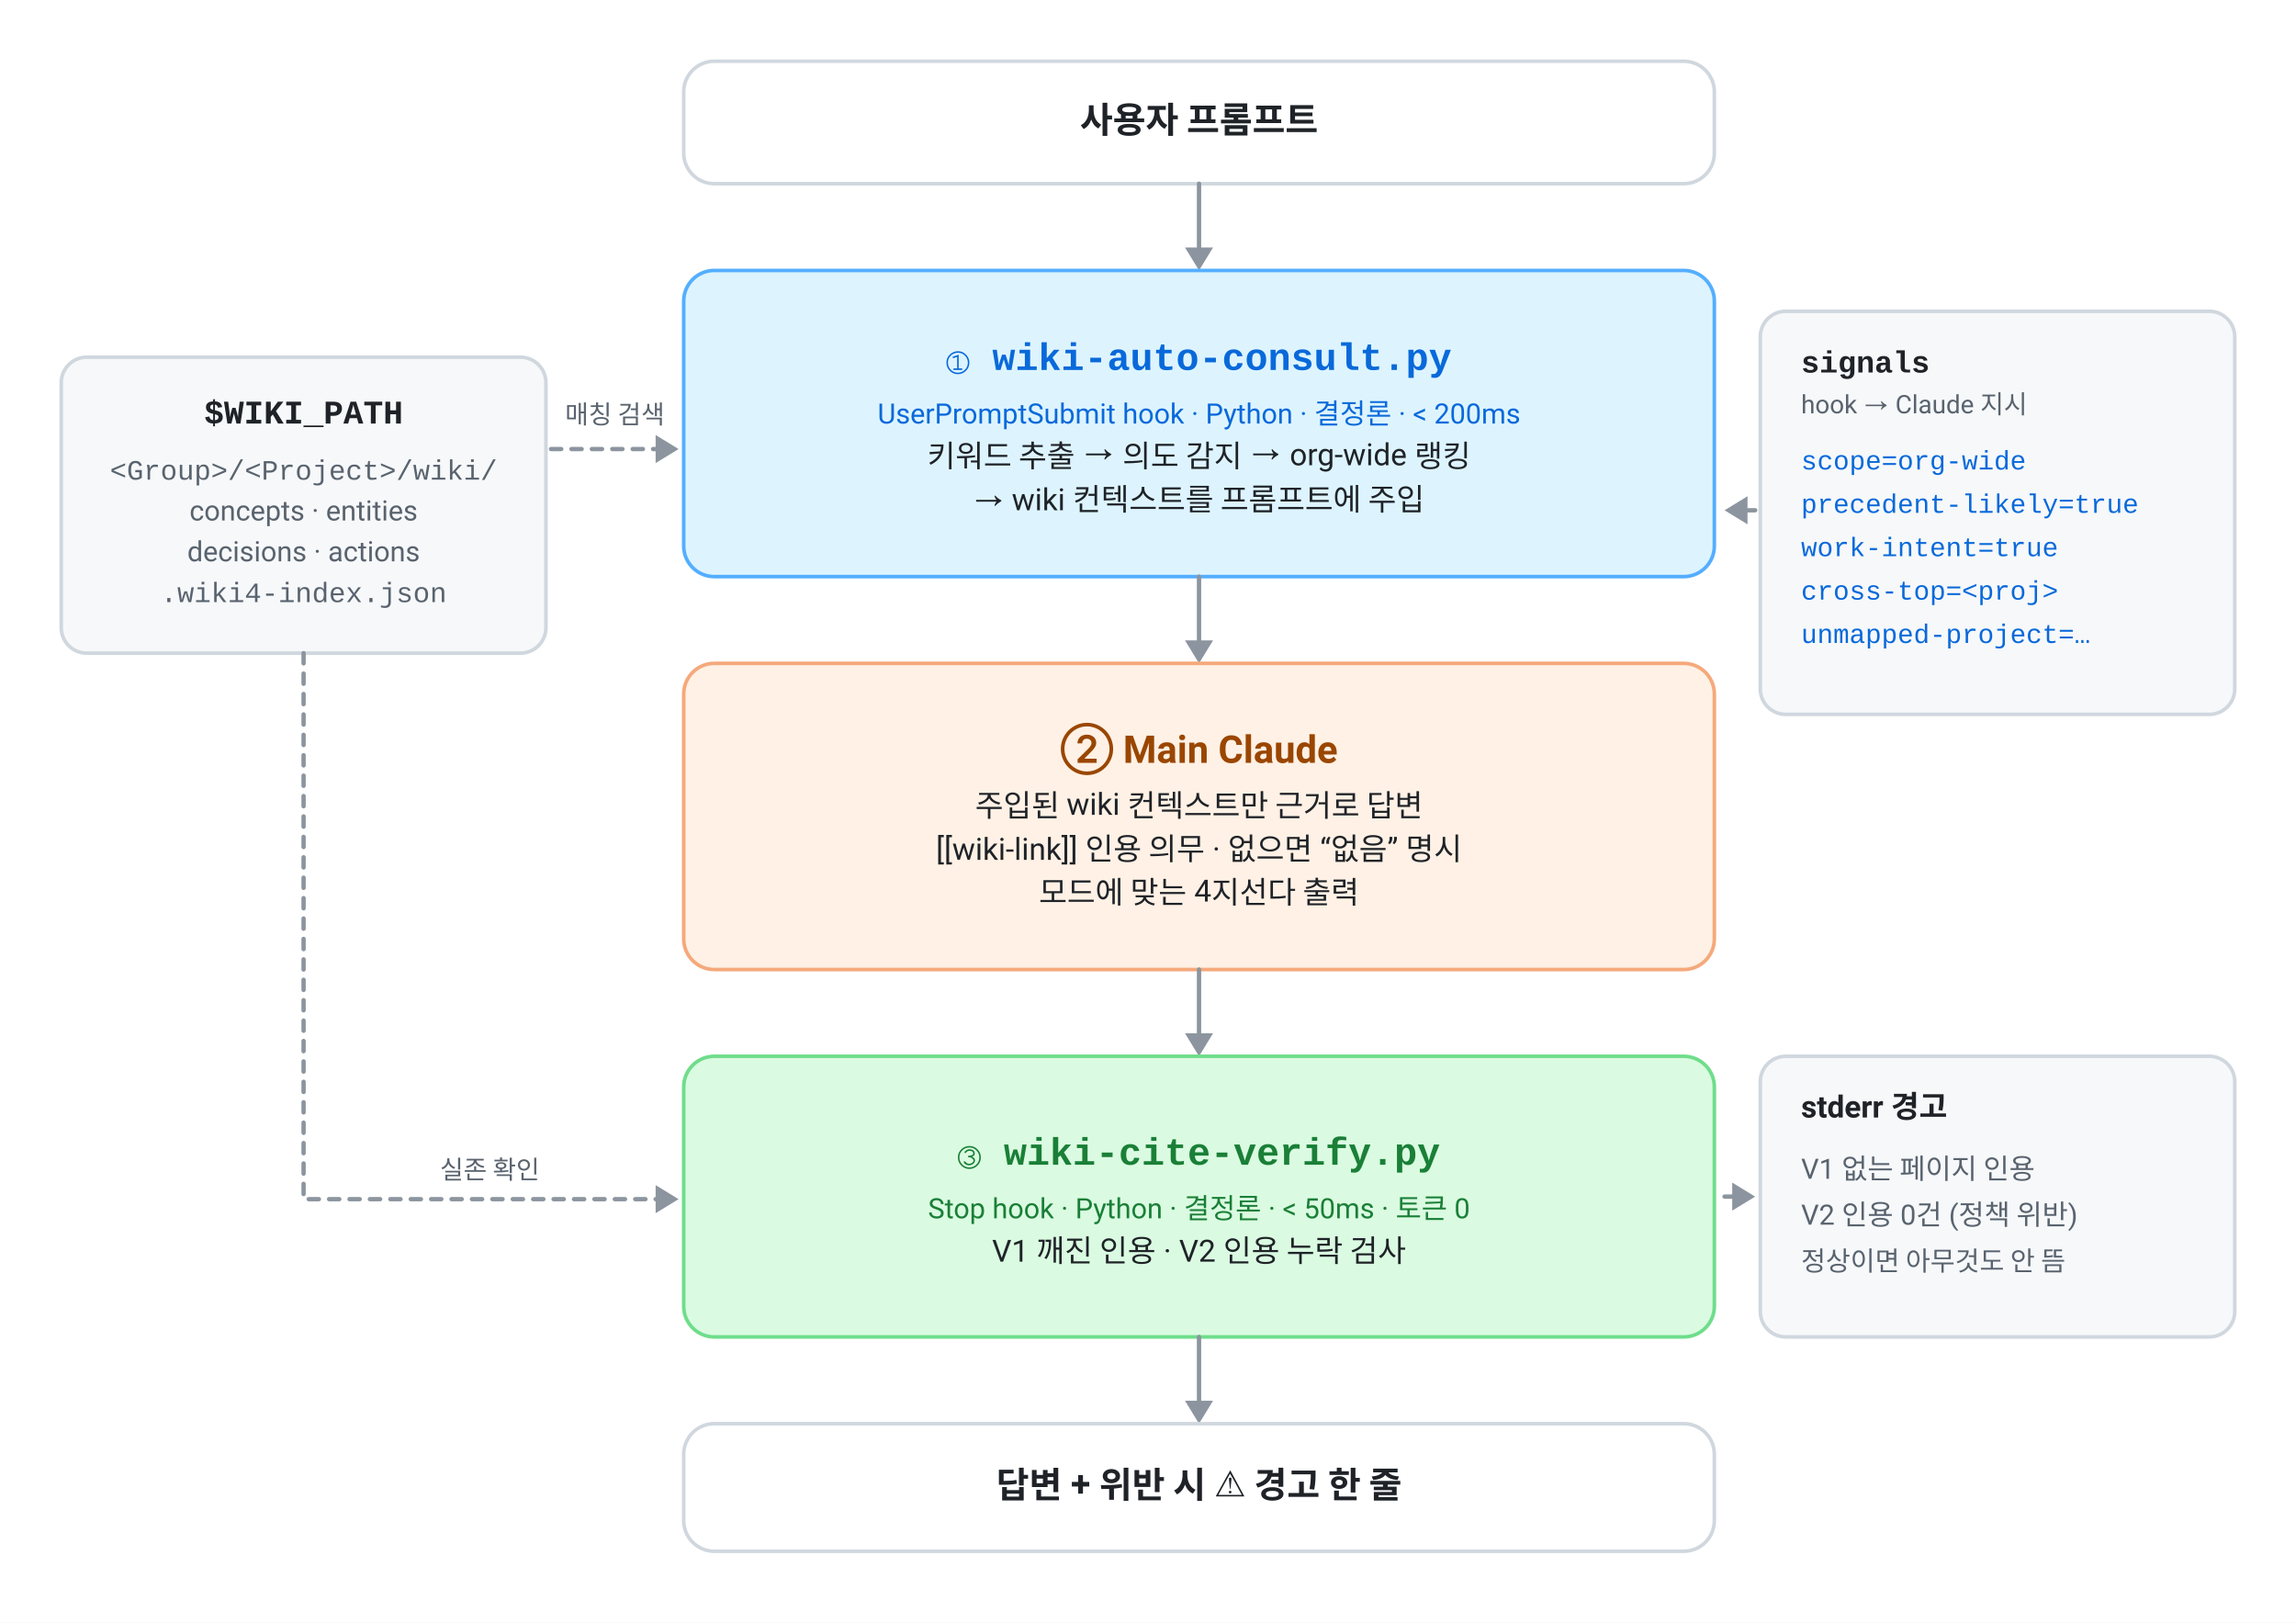
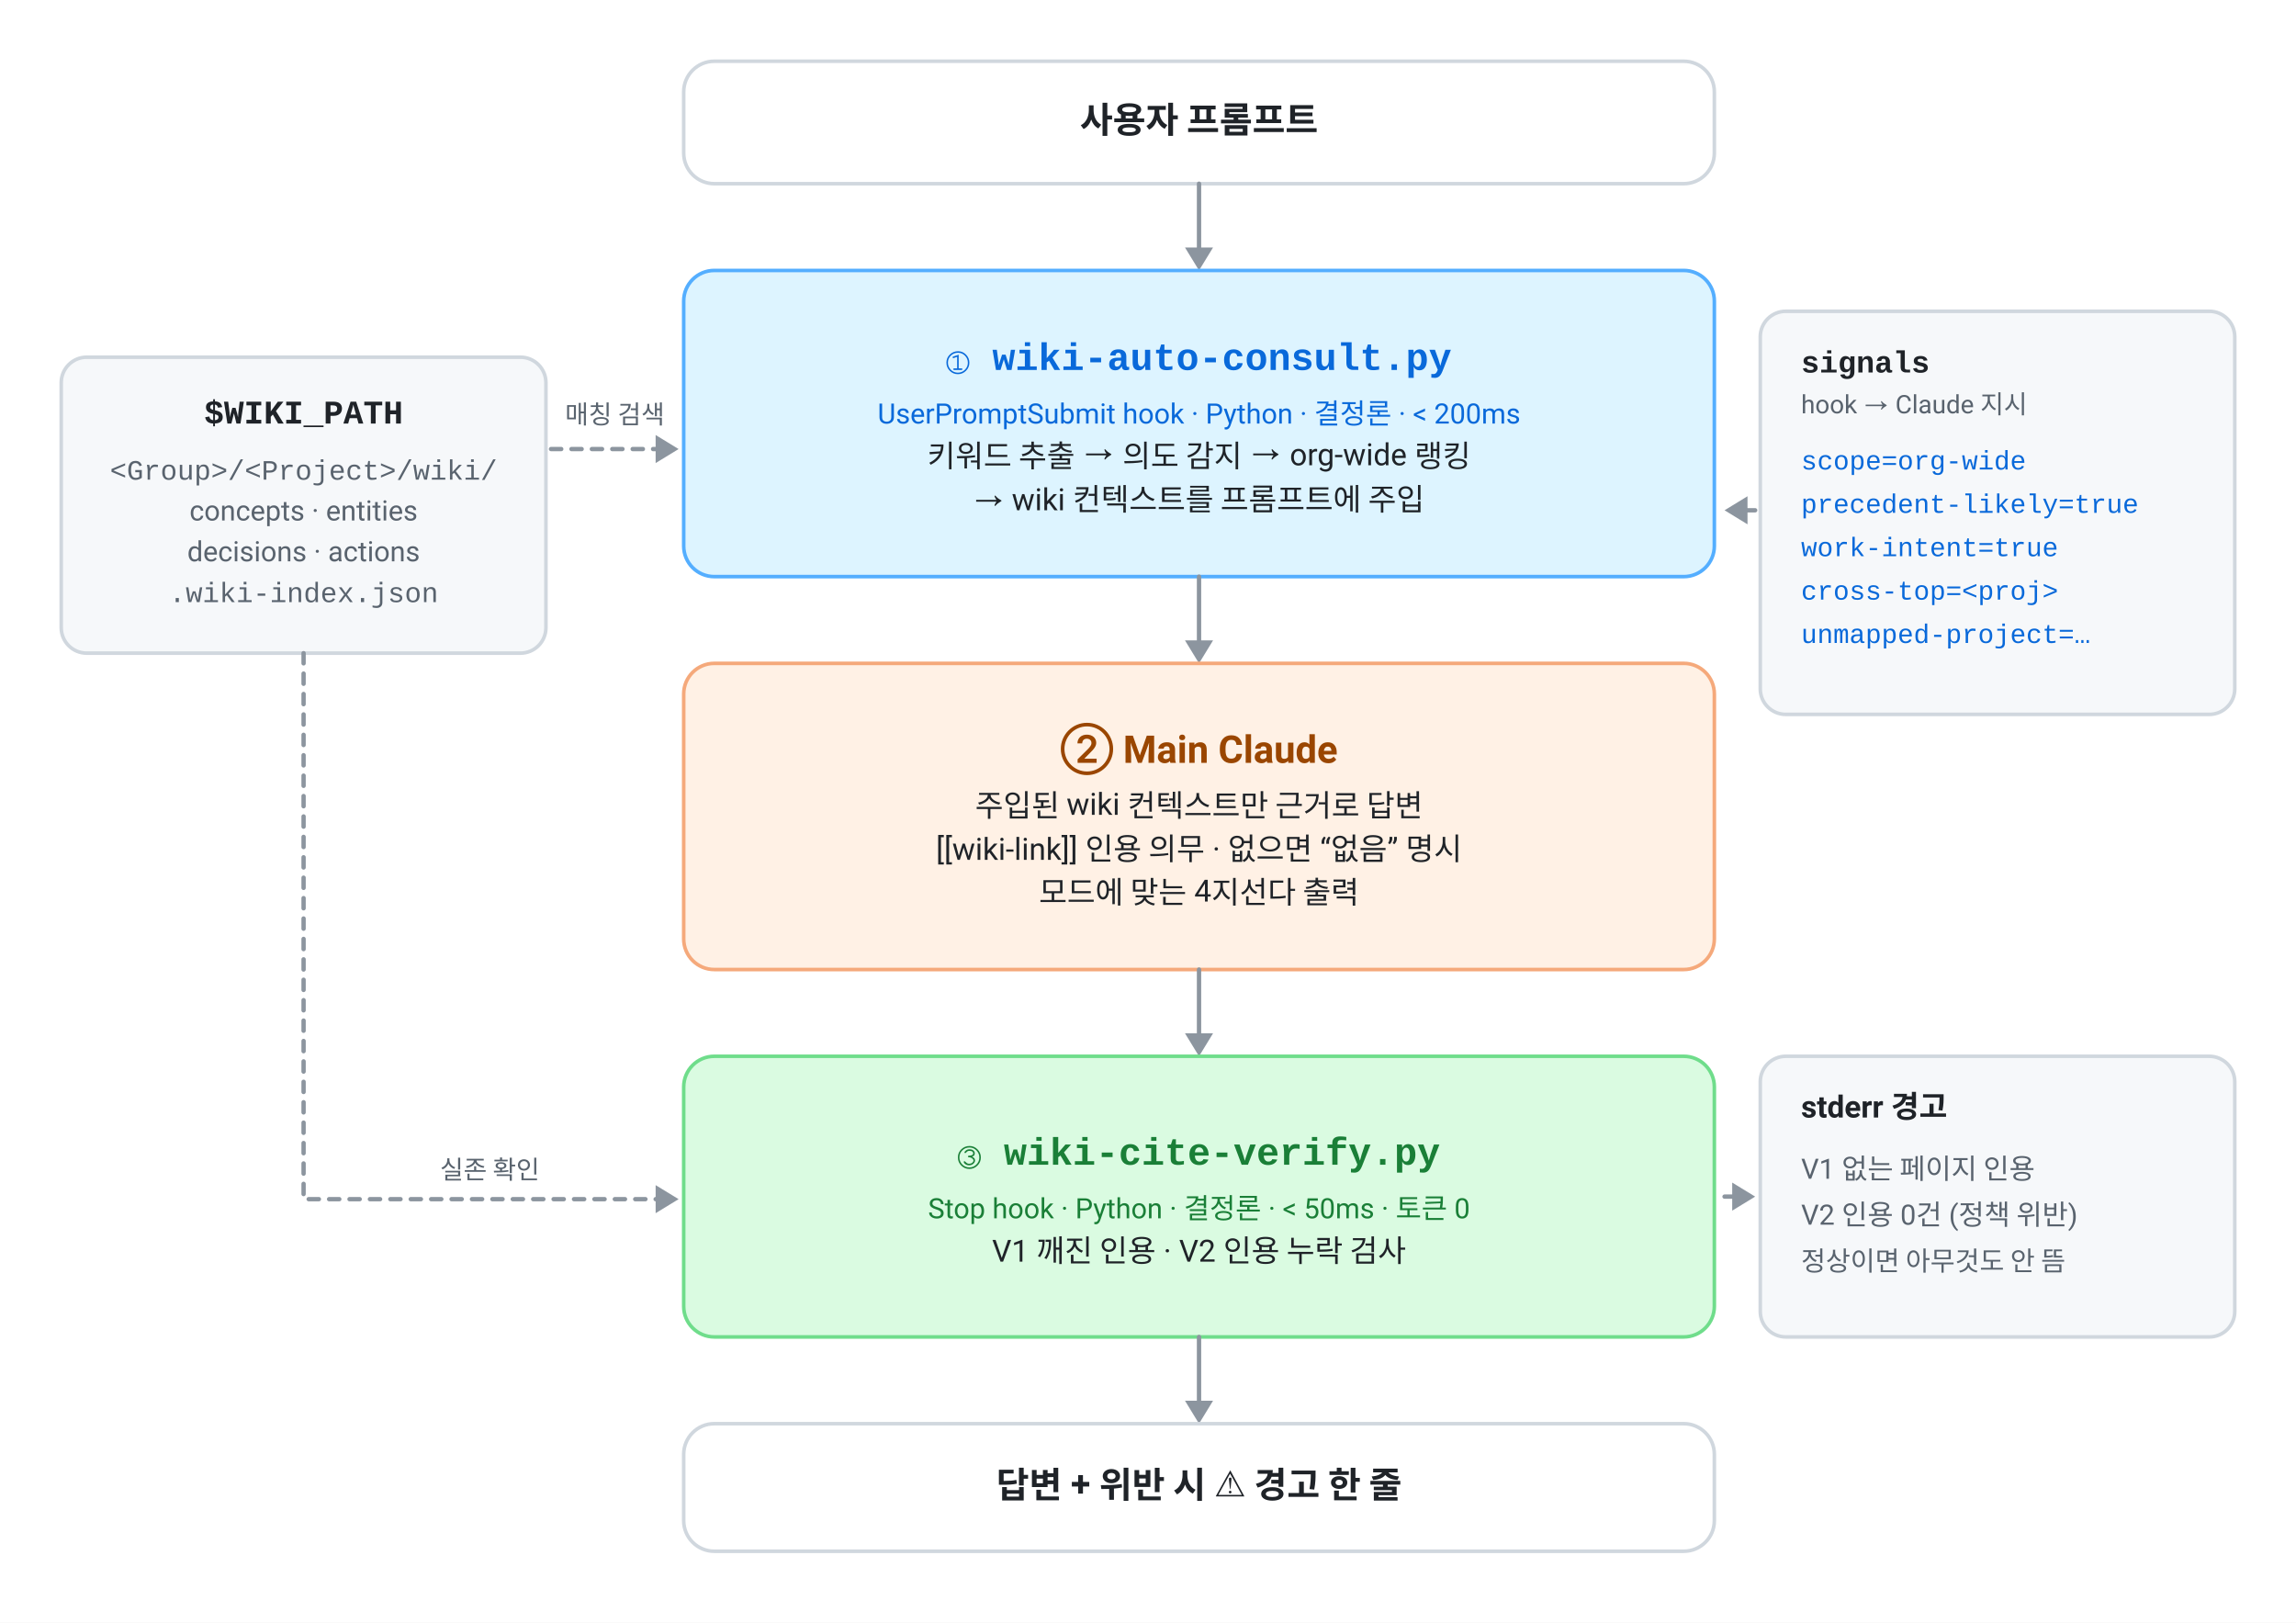
<svg xmlns="http://www.w3.org/2000/svg" width="900" height="636" viewBox="0 0 900 636" role="img">
  <rect width="900" height="636" fill="#ffffff" />
  <rect x="24" y="140" width="190" height="116" rx="10" ry="10" fill="#f6f8fa" stroke="#d0d7de" stroke-width="1.4" />
  <text x="119" y="166" font-family="ui-monospace,SFMono-Regular,'SF Mono',Menlo,Consolas,'Liberation Mono',monospace" font-size="13" fill="#1f2328" text-anchor="middle" font-weight="700">$WIKI_PATH</text>
  <text x="119" y="188" font-family="ui-monospace,SFMono-Regular,'SF Mono',Menlo,Consolas,'Liberation Mono',monospace" font-size="11" fill="#59636e" text-anchor="middle" font-weight="400">&lt;Group&gt;/&lt;Project&gt;/wiki/</text>
  <text x="119" y="204" font-family="-apple-system,BlinkMacSystemFont,'Segoe UI','Apple SD Gothic Neo','Noto Sans KR',Roboto,Helvetica,Arial,sans-serif" font-size="11" fill="#59636e" text-anchor="middle" font-weight="400">concepts · entities</text>
  <text x="119" y="220" font-family="-apple-system,BlinkMacSystemFont,'Segoe UI','Apple SD Gothic Neo','Noto Sans KR',Roboto,Helvetica,Arial,sans-serif" font-size="11" fill="#59636e" text-anchor="middle" font-weight="400">decisions · actions</text>
-   <text x="119" y="236" font-family="ui-monospace,SFMono-Regular,'SF Mono',Menlo,Consolas,'Liberation Mono',monospace" font-size="11" fill="#59636e" text-anchor="middle" font-weight="400">.wiki4-index.json</text>
+   <text x="119" y="236" font-family="ui-monospace,SFMono-Regular,'SF Mono',Menlo,Consolas,'Liberation Mono',monospace" font-size="11" fill="#59636e" text-anchor="middle" font-weight="400">.wiki-index.json</text>
  <rect x="268" y="24" width="404" height="48" rx="12" ry="12" fill="#ffffff" stroke="#d0d7de" stroke-width="1.4" />
  <text x="470" y="52" font-family="-apple-system,BlinkMacSystemFont,'Segoe UI','Apple SD Gothic Neo','Noto Sans KR',Roboto,Helvetica,Arial,sans-serif" font-size="14" fill="#1f2328" text-anchor="middle" font-weight="600">사용자 프롬프트</text>
  <line x1="470" y1="72" x2="470" y2="99" stroke="#8c959f" stroke-width="1.7" stroke-linecap="round" />
  <polygon points="464.5,97 470,106 475.5,97" fill="#8c959f" />
  <rect x="268" y="106" width="404" height="120" rx="12" ry="12" fill="#ddf4ff" stroke="#54aeff" stroke-width="1.4" />
  <text x="470" y="145" font-family="ui-monospace,SFMono-Regular,'SF Mono',Menlo,Consolas,'Liberation Mono',monospace" font-size="15" fill="#0969da" text-anchor="middle" font-weight="600">① wiki-auto-consult.py</text>
  <text x="470" y="166" font-family="-apple-system,BlinkMacSystemFont,'Segoe UI','Apple SD Gothic Neo','Noto Sans KR',Roboto,Helvetica,Arial,sans-serif" font-size="11" fill="#0969da" text-anchor="middle" font-weight="400">UserPromptSubmit hook · Python · 결정론 · &lt; 200ms</text>
  <text x="470" y="183" font-family="-apple-system,BlinkMacSystemFont,'Segoe UI','Apple SD Gothic Neo','Noto Sans KR',Roboto,Helvetica,Arial,sans-serif" font-size="12" fill="#1f2328" text-anchor="middle" font-weight="400">키워드 추출 → 의도 감지 → org-wide 랭킹</text>
  <text x="470" y="200" font-family="-apple-system,BlinkMacSystemFont,'Segoe UI','Apple SD Gothic Neo','Noto Sans KR',Roboto,Helvetica,Arial,sans-serif" font-size="12" fill="#1f2328" text-anchor="middle" font-weight="400">→ wiki 컨텍스트를 프롬프트에 주입</text>
  <line x1="470" y1="226" x2="470" y2="253" stroke="#8c959f" stroke-width="1.7" stroke-linecap="round" />
  <polygon points="464.5,251 470,260 475.5,251" fill="#8c959f" />
  <rect x="268" y="260" width="404" height="120" rx="12" ry="12" fill="#fff1e5" stroke="#f5a97b" stroke-width="1.4" />
  <text x="470" y="299" font-family="-apple-system,BlinkMacSystemFont,'Segoe UI','Apple SD Gothic Neo','Noto Sans KR',Roboto,Helvetica,Arial,sans-serif" font-size="15" fill="#9a4600" text-anchor="middle" font-weight="600">② Main Claude</text>
  <text x="470" y="320" font-family="-apple-system,BlinkMacSystemFont,'Segoe UI','Apple SD Gothic Neo','Noto Sans KR',Roboto,Helvetica,Arial,sans-serif" font-size="12" fill="#1f2328" text-anchor="middle" font-weight="400">주입된 wiki 컨텍스트만 근거로 답변</text>
  <text x="470" y="337" font-family="-apple-system,BlinkMacSystemFont,'Segoe UI','Apple SD Gothic Neo','Noto Sans KR',Roboto,Helvetica,Arial,sans-serif" font-size="12" fill="#1f2328" text-anchor="middle" font-weight="400">[[wiki-link]] 인용 의무 · 없으면 “없음” 명시</text>
  <text x="470" y="354" font-family="-apple-system,BlinkMacSystemFont,'Segoe UI','Apple SD Gothic Neo','Noto Sans KR',Roboto,Helvetica,Arial,sans-serif" font-size="12" fill="#1f2328" text-anchor="middle" font-weight="400">모드에 맞는 4지선다 출력</text>
  <line x1="470" y1="380" x2="470" y2="407" stroke="#8c959f" stroke-width="1.7" stroke-linecap="round" />
  <polygon points="464.5,405 470,414 475.5,405" fill="#8c959f" />
  <rect x="268" y="414" width="404" height="110" rx="12" ry="12" fill="#dafbe1" stroke="#6fdd8b" stroke-width="1.4" />
  <text x="470" y="456.5" font-family="ui-monospace,SFMono-Regular,'SF Mono',Menlo,Consolas,'Liberation Mono',monospace" font-size="15" fill="#1a7f37" text-anchor="middle" font-weight="600">③ wiki-cite-verify.py</text>
  <text x="470" y="477.5" font-family="-apple-system,BlinkMacSystemFont,'Segoe UI','Apple SD Gothic Neo','Noto Sans KR',Roboto,Helvetica,Arial,sans-serif" font-size="11" fill="#1a7f37" text-anchor="middle" font-weight="400">Stop hook · Python · 결정론 · &lt; 50ms · 토큰 0</text>
  <text x="470" y="494.5" font-family="-apple-system,BlinkMacSystemFont,'Segoe UI','Apple SD Gothic Neo','Noto Sans KR',Roboto,Helvetica,Arial,sans-serif" font-size="12" fill="#1f2328" text-anchor="middle" font-weight="400">V1 깨진 인용 · V2 인용 누락 검사</text>
  <line x1="470" y1="524" x2="470" y2="551" stroke="#8c959f" stroke-width="1.7" stroke-linecap="round" />
  <polygon points="464.5,549 470,558 475.5,549" fill="#8c959f" />
  <rect x="268" y="558" width="404" height="50" rx="12" ry="12" fill="#ffffff" stroke="#d0d7de" stroke-width="1.4" />
  <text x="470" y="587" font-family="-apple-system,BlinkMacSystemFont,'Segoe UI','Apple SD Gothic Neo','Noto Sans KR',Roboto,Helvetica,Arial,sans-serif" font-size="14" fill="#1f2328" text-anchor="middle" font-weight="600">답변 + 위반 시 ⚠️ 경고 한 줄</text>
  <line x1="216" y1="176" x2="259" y2="176" stroke="#8c959f" stroke-width="1.7" stroke-linecap="round" stroke-dasharray="4 4" />
  <polygon points="257,170.5 266,176 257,181.5" fill="#8c959f" />
  <text x="241" y="166" font-family="-apple-system,BlinkMacSystemFont,'Segoe UI','Apple SD Gothic Neo','Noto Sans KR',Roboto,Helvetica,Arial,sans-serif" font-size="10" fill="#59636e" text-anchor="middle" font-weight="400">매칭 검색</text>
  <path d="M119,256 L119,470 L259,470" fill="none" stroke="#8c959f" stroke-width="1.7" stroke-linecap="round" stroke-linejoin="round" stroke-dasharray="4 4" />
  <polygon points="257,464.5 266,470 257,475.5" fill="#8c959f" />
  <text x="192" y="462" font-family="-apple-system,BlinkMacSystemFont,'Segoe UI','Apple SD Gothic Neo','Noto Sans KR',Roboto,Helvetica,Arial,sans-serif" font-size="10" fill="#59636e" text-anchor="middle" font-weight="400">실존 확인</text>
  <rect x="690" y="122" width="186" height="158" rx="10" ry="10" fill="#f6f8fa" stroke="#d0d7de" stroke-width="1.4" />
  <text x="706" y="146" font-family="ui-monospace,SFMono-Regular,'SF Mono',Menlo,Consolas,'Liberation Mono',monospace" font-size="12" fill="#1f2328" text-anchor="start" font-weight="700">signals</text>
  <text x="706" y="162" font-family="-apple-system,BlinkMacSystemFont,'Segoe UI','Apple SD Gothic Neo','Noto Sans KR',Roboto,Helvetica,Arial,sans-serif" font-size="10" fill="#59636e" text-anchor="start" font-weight="400">hook → Claude 지시</text>
  <text x="706" y="184" font-family="ui-monospace,SFMono-Regular,'SF Mono',Menlo,Consolas,'Liberation Mono',monospace" font-size="10.5" fill="#0969da" text-anchor="start" font-weight="400">scope=org-wide</text>
  <text x="706" y="201" font-family="ui-monospace,SFMono-Regular,'SF Mono',Menlo,Consolas,'Liberation Mono',monospace" font-size="10.5" fill="#0969da" text-anchor="start" font-weight="400">precedent-likely=true</text>
  <text x="706" y="218" font-family="ui-monospace,SFMono-Regular,'SF Mono',Menlo,Consolas,'Liberation Mono',monospace" font-size="10.5" fill="#0969da" text-anchor="start" font-weight="400">work-intent=true</text>
  <text x="706" y="235" font-family="ui-monospace,SFMono-Regular,'SF Mono',Menlo,Consolas,'Liberation Mono',monospace" font-size="10.5" fill="#0969da" text-anchor="start" font-weight="400">cross-top=&lt;proj&gt;</text>
  <text x="706" y="252" font-family="ui-monospace,SFMono-Regular,'SF Mono',Menlo,Consolas,'Liberation Mono',monospace" font-size="10.5" fill="#0969da" text-anchor="start" font-weight="400">unmapped-project=…</text>
  <line x1="688" y1="200" x2="683" y2="200" stroke="#8c959f" stroke-width="1.7" stroke-linecap="round" />
  <polygon points="685,194.5 676,200 685,205.5" fill="#8c959f" />
  <rect x="690" y="414" width="186" height="110" rx="10" ry="10" fill="#f6f8fa" stroke="#d0d7de" stroke-width="1.4" />
  <text x="706" y="438" font-family="-apple-system,BlinkMacSystemFont,'Segoe UI','Apple SD Gothic Neo','Noto Sans KR',Roboto,Helvetica,Arial,sans-serif" font-size="12" fill="#1f2328" text-anchor="start" font-weight="700">stderr 경고</text>
  <text x="706" y="462" font-family="-apple-system,BlinkMacSystemFont,'Segoe UI','Apple SD Gothic Neo','Noto Sans KR',Roboto,Helvetica,Arial,sans-serif" font-size="11" fill="#59636e" text-anchor="start" font-weight="400">V1  없는 페이지 인용</text>
  <text x="706" y="480" font-family="-apple-system,BlinkMacSystemFont,'Segoe UI','Apple SD Gothic Neo','Noto Sans KR',Roboto,Helvetica,Arial,sans-serif" font-size="11" fill="#59636e" text-anchor="start" font-weight="400">V2  인용 0건 (정책 위반)</text>
  <text x="706" y="498" font-family="-apple-system,BlinkMacSystemFont,'Segoe UI','Apple SD Gothic Neo','Noto Sans KR',Roboto,Helvetica,Arial,sans-serif" font-size="10.5" fill="#59636e" text-anchor="start" font-weight="400">정상이면 아무것도 안 뜸</text>
  <line x1="676" y1="469" x2="681" y2="469" stroke="#8c959f" stroke-width="1.7" stroke-linecap="round" />
  <polygon points="679,463.5 688,469 679,474.5" fill="#8c959f" />
</svg>
